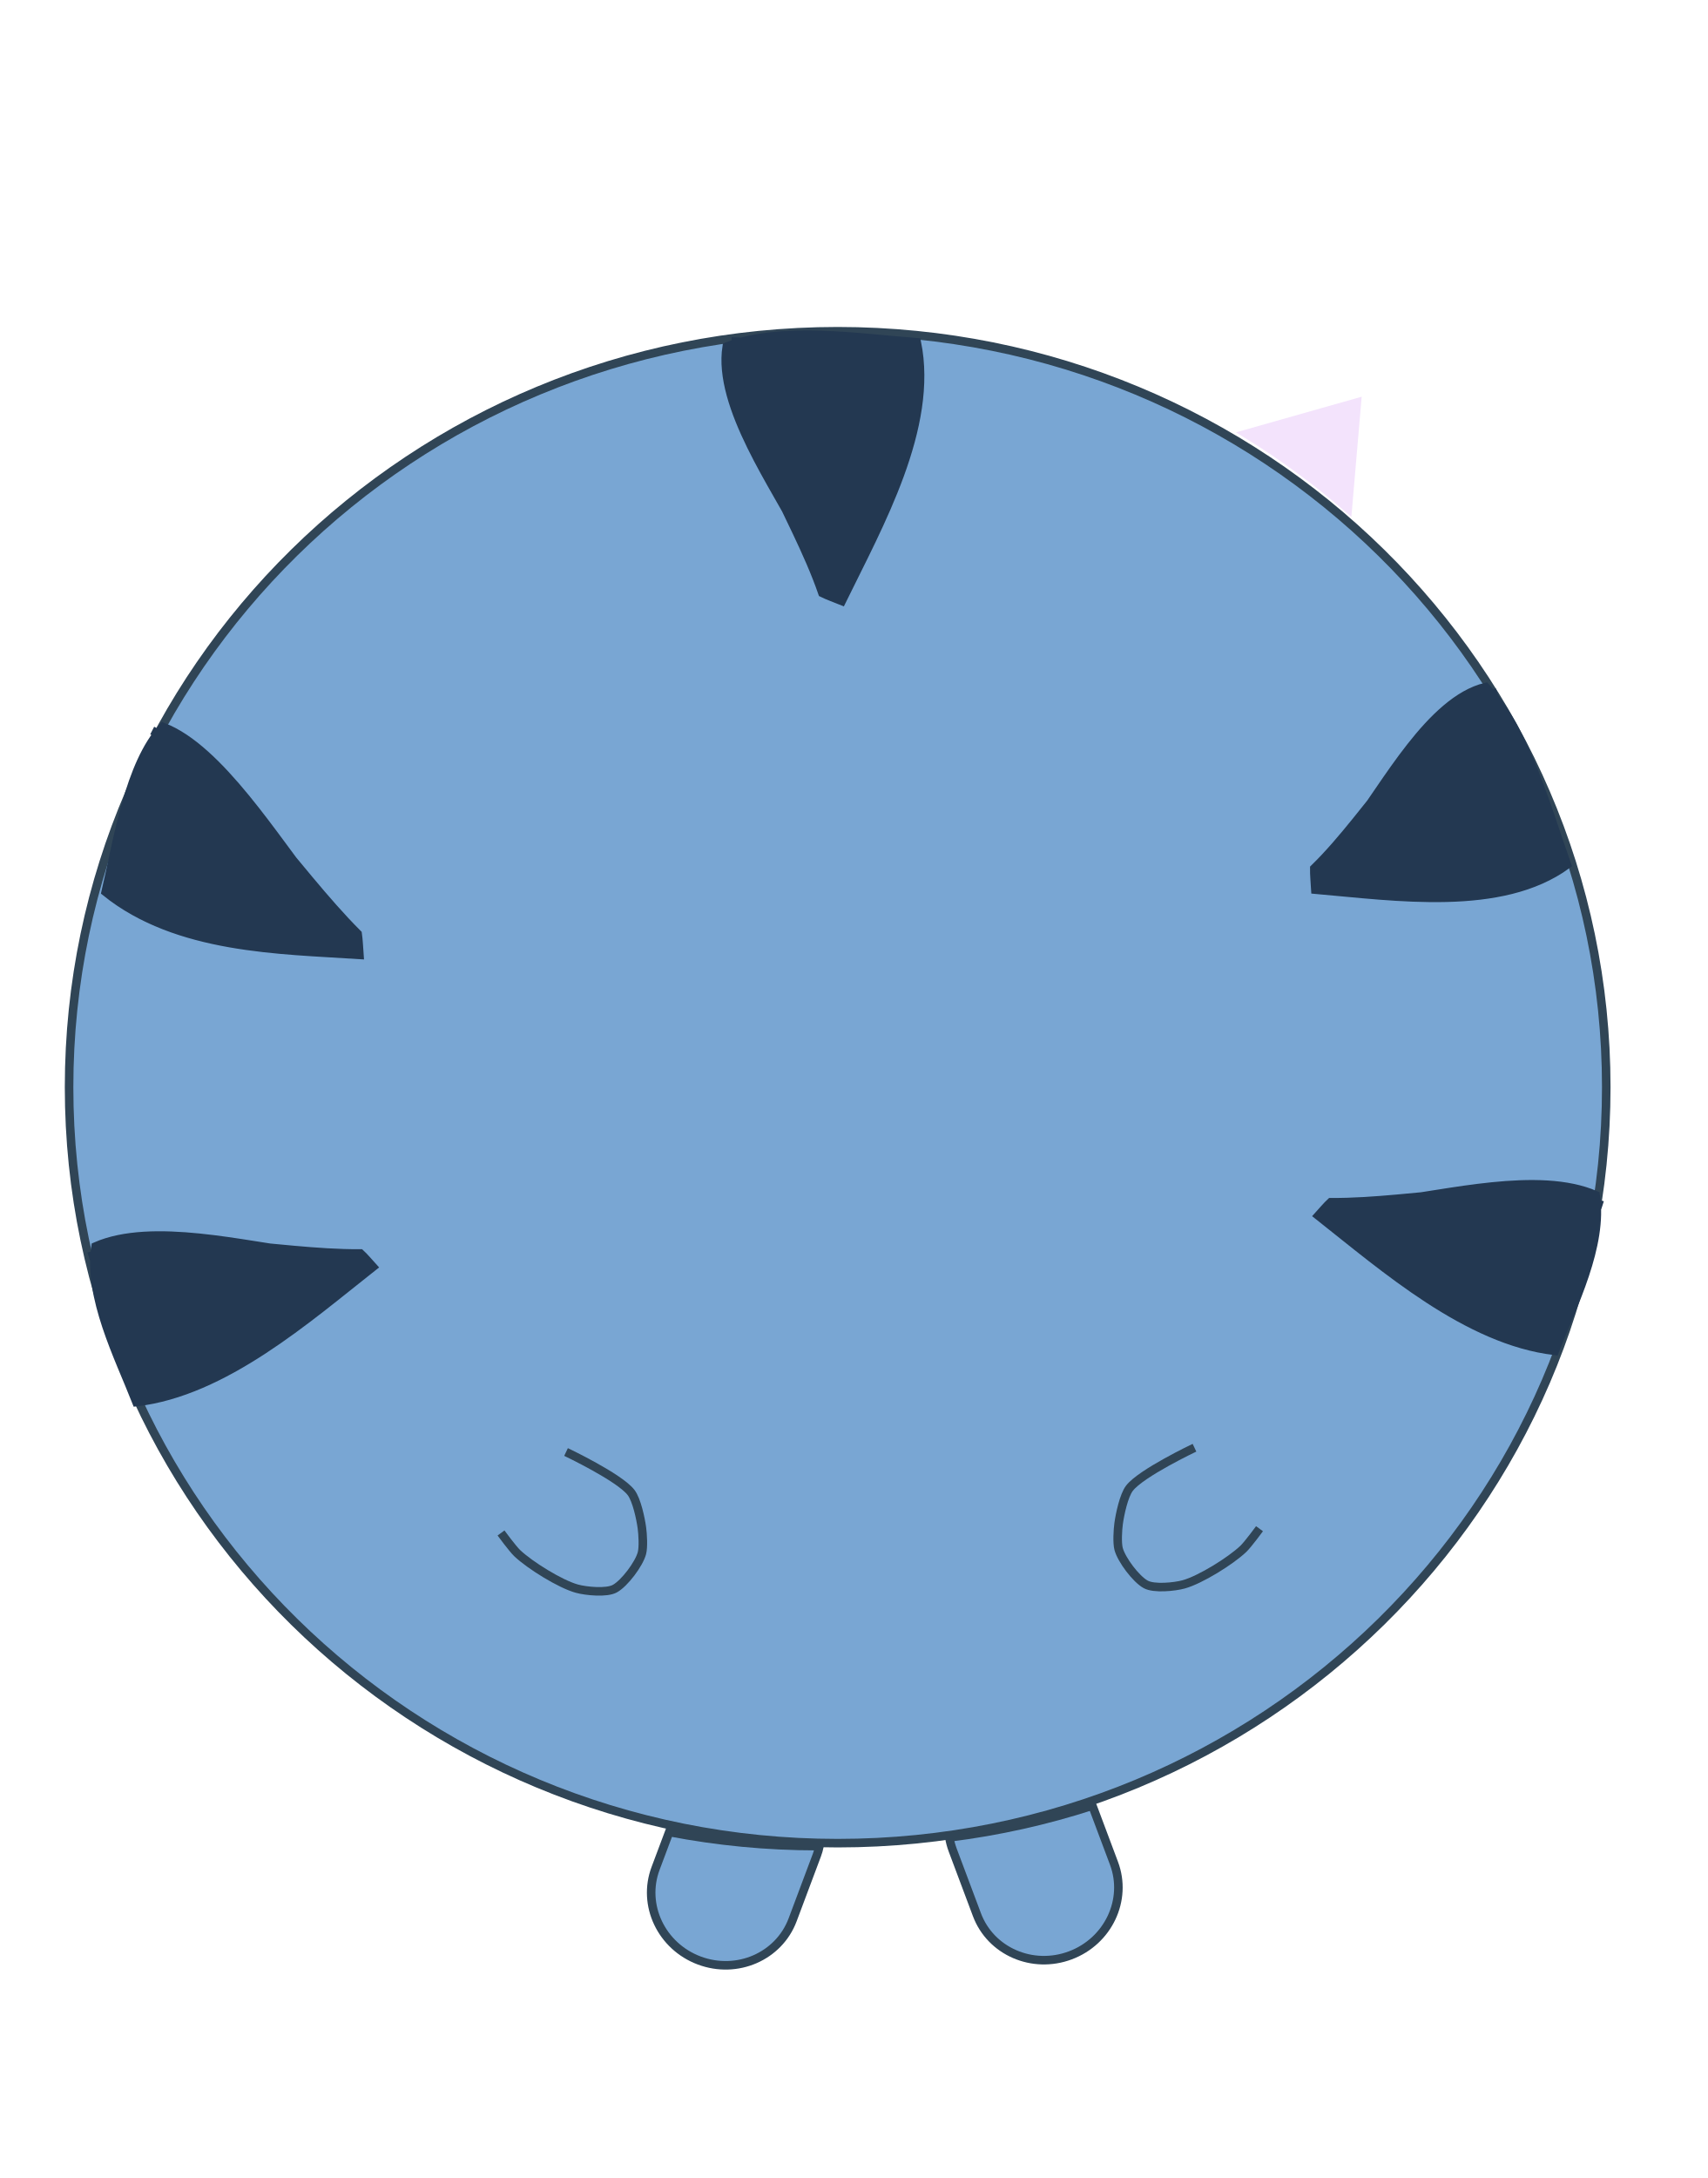
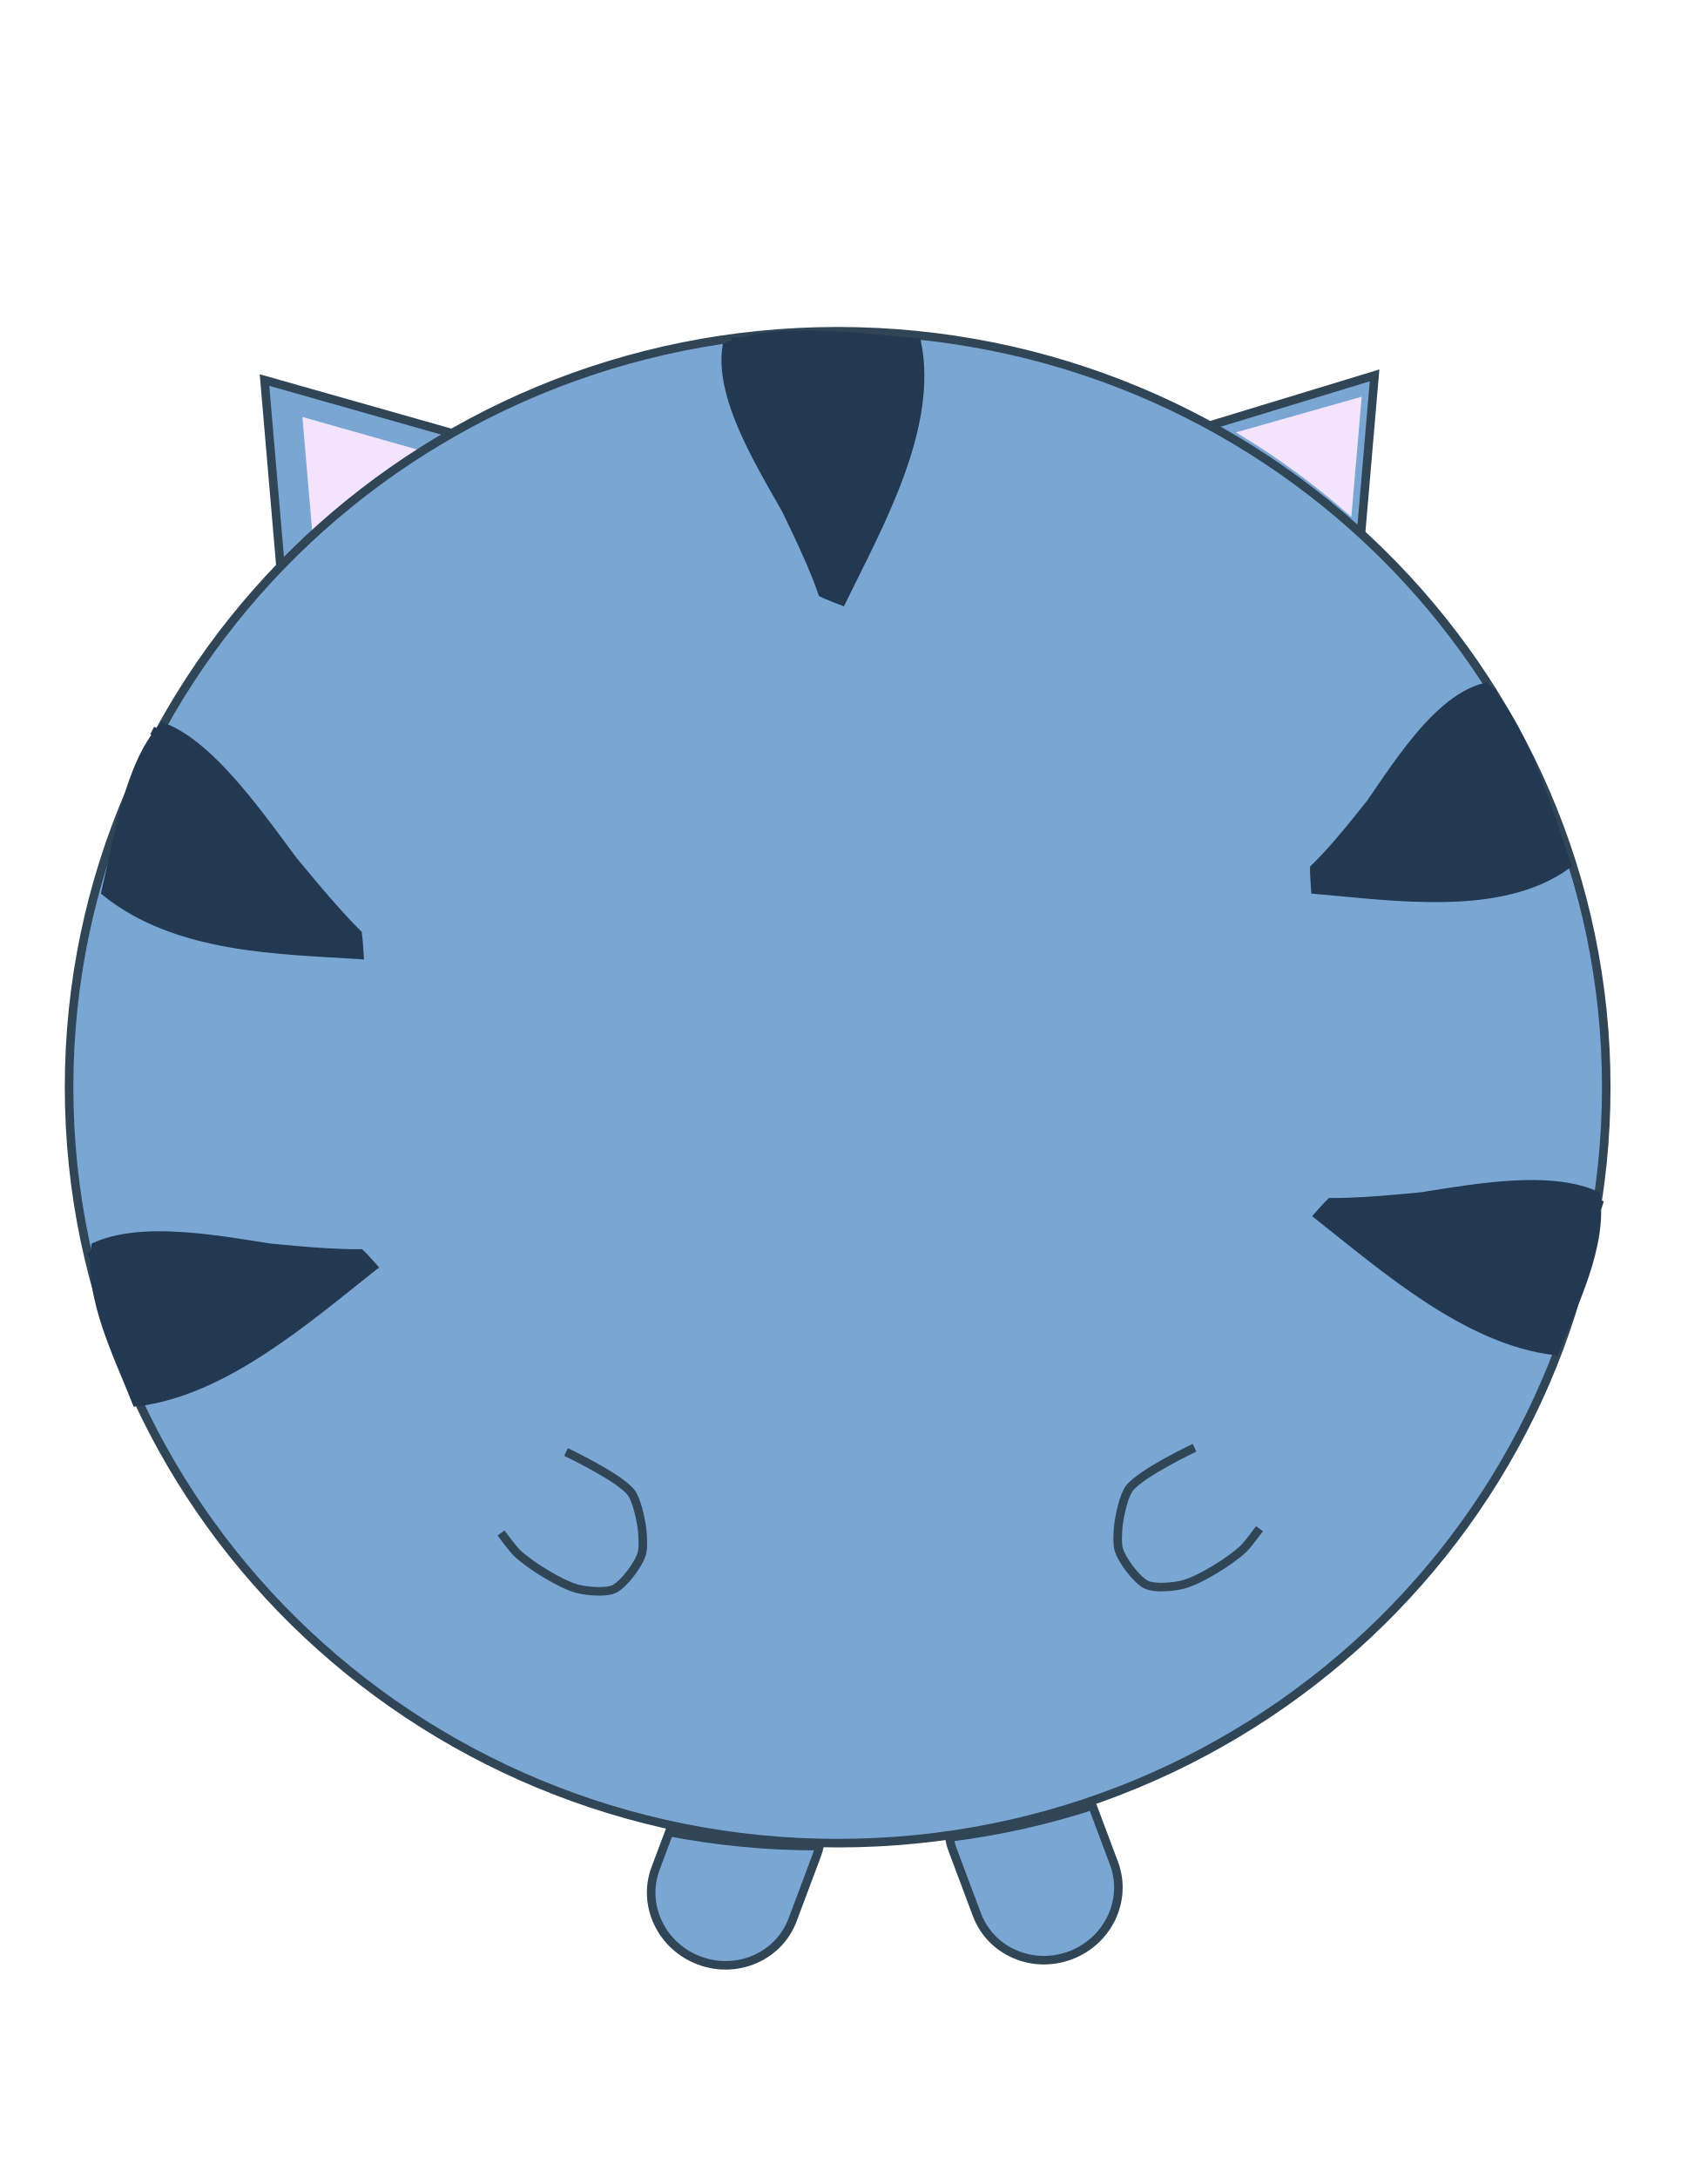
<svg xmlns="http://www.w3.org/2000/svg" version="1.1" x="0px" y="0px" width="200px" height="255px" viewBox="0 0 200 255" enable-background="new 0 0 200 255" xml:space="preserve">
  <g id="Ext">
</g>
  <g id="Guides">
</g>
  <g id="_x31_2_Col_Grid_1_" display="none" enable-background="new    ">
    <g id="Rectangle_xA0_Image_23_" display="inline" opacity="0.102">
	</g>
    <g id="Rectangle_xA0_Image_21_" display="inline" opacity="0.102">
	</g>
    <g id="Rectangle_xA0_Image_19_" display="inline" opacity="0.102">
	</g>
    <g id="Rectangle_xA0_Image_17_" display="inline" opacity="0.102">
	</g>
    <g id="Rectangle_xA0_Image_15_" display="inline" opacity="0.102">
	</g>
    <g id="Rectangle_xA0_Image_13_" display="inline" opacity="0.102">
	</g>
    <g id="Rectangle_xA0_Image_11_" display="inline" opacity="0.102">
	</g>
    <g id="Rectangle_xA0_Image_9_" display="inline" opacity="0.102">
	</g>
    <g id="Rectangle_xA0_Image_7_" display="inline" opacity="0.102">
	</g>
    <g id="Rectangle_xA0_Image_5_" display="inline" opacity="0.102">
	</g>
    <g id="Rectangle_xA0_Image_3_" display="inline" opacity="0.102">
	</g>
    <g id="Rectangle_xA0_Image_1_" display="inline" opacity="0.102">
	</g>
  </g>
  <g id="Bg">
</g>
  <g id="main">
    <g id="Progress">
	</g>
    <g id="Text">
	</g>
  </g>
  <g id="pane">
-     <g>
-       <ellipse fill="#79A6D3" stroke="#304556" stroke-miterlimit="10" cx="98.098" cy="127.289" rx="90.009" ry="88.508" />
-       <path fill="#233851" stroke="#233851" stroke-miterlimit="10" d="M86.184,39.5c-0.361,11.083,6.772,20.223,10.131,29.928    c0.521,0.264,1.721,0.715,2.264,0.933c4.356-8.907,10.82-20.335,8.786-30.284c-6.71-0.498-15.855-1.967-22.259,0.503    c-1.108,7.008,5.827,16.577,8.76,22.421" />
-       <path fill="#233851" stroke="#233851" stroke-miterlimit="10" d="M175.343,81.056c-9.615,3.759-14.509,13.867-21.43,20.623    c-0.014,0.59,0.092,1.889,0.127,2.48c9.39,0.813,21.792,2.682,29.46-2.917c-2.314-6.513-4.793-15.68-9.519-20.805    c-6.441,1.547-11.782,11.627-15.577,16.555" />
-       <path fill="#233851" stroke="#233851" stroke-miterlimit="10" d="M187.67,141.119c-10.812-3.476-21.489-0.303-31.827-0.361    c-0.384,0.346-1.111,1.193-1.454,1.571c7.726,6.096,17.428,14.627,27.69,15.829c2.082-5.309,5.695-12.314,4.785-18.226    c-6.628-2.912-17.679-0.024-24.121,0.681" />
-       <path fill="#233851" stroke="#233851" stroke-miterlimit="10" d="M17.825,85.529c10.069,5.203,16.278,16.025,24.062,23.811    c0.092,0.59,0.158,1.869,0.201,2.455c-9.239-0.607-21.34-0.619-29.713-7.361c1.443-6.146,2.699-14.916,6.726-19.314    c6.614,2.517,13.266,13.378,17.695,18.867" />
-       <path fill="#233851" stroke="#233851" stroke-miterlimit="10" d="M10.389,147.119c10.812-3.476,21.489-0.303,31.826-0.361    c0.386,0.346,1.112,1.193,1.455,1.571c-7.726,6.096-17.428,14.627-27.69,15.829c-2.082-5.309-5.695-12.314-4.785-18.226    c6.628-2.912,17.678-0.024,24.121,0.681" />
-       <path fill="none" stroke="#020200" stroke-miterlimit="10" d="M84.332,133" />
-       <path fill="none" stroke="#304556" stroke-miterlimit="10" d="M139.885,169.5c0,0-6.248,2.962-7.615,4.74    c-0.661,0.86-1.125,3.074-1.27,4.148c-0.099,0.734-0.19,2.248,0,2.963c0.338,1.262,2.028,3.52,3.173,4.148    c0.974,0.535,3.372,0.294,4.442,0c1.956-0.538,5.507-2.751,6.98-4.148c0.551-0.522,1.904-2.37,1.904-2.37" />
-       <path fill="none" stroke="#304556" stroke-miterlimit="10" d="M66.288,170c0,0,6.248,2.962,7.615,4.74    c0.661,0.86,1.125,3.074,1.27,4.148c0.099,0.734,0.191,2.248,0,2.963c-0.338,1.262-2.028,3.52-3.173,4.148    c-0.974,0.535-3.372,0.294-4.442,0c-1.957-0.538-5.507-2.752-6.98-4.148c-0.552-0.523-1.904-2.37-1.904-2.37" />
-       <path fill="none" stroke="#020200" stroke-miterlimit="10" d="M37.331,188.33" />
-       <path fill="#F3E3FC" stroke="#F3E3FC" stroke-miterlimit="10" d="M157.843,59.497l1.062-12.372l-12.931,3.666    C150.175,53.374,154.145,56.288,157.843,59.497z" />
-       <path fill="#79A6D3" stroke="#304556" stroke-miterlimit="10" d="M127.929,211.408c-5.381,1.741-10.982,3.001-16.756,3.719    c0.084,0.488,0.209,0.976,0.389,1.456l2.846,7.59c1.609,4.291,6.508,6.422,10.938,4.76c4.434-1.664,6.722-6.489,5.112-10.78    L127.929,211.408z" />
-       <path fill="#79A6D3" stroke="#304556" stroke-miterlimit="10" d="M95.708,216.144c-5.932,0-11.727-0.57-17.337-1.647l-1.598,4.257    c-1.609,4.291,0.679,9.116,5.112,10.78c4.431,1.662,9.328-0.469,10.938-4.76l2.846-7.59c0.13-0.345,0.225-0.694,0.305-1.044    C95.885,216.141,95.797,216.144,95.708,216.144z" />
-     </g>
+     <path fill="#79A6D3" stroke="#304556" stroke-miterlimit="10" d="M32.883,66.754c1.203-1.228,2.44-2.42,3.713-3.579l0.878-1.22   l5.688-5.044l2.884-1.251c2.455-1.697,5.001-3.274,7.627-4.728l-22.698-6.436l1.867,21.769L32.883,66.754z" />
+     <path fill="#F3E3FC" stroke="#F3E3FC" stroke-miterlimit="10" d="M50.028,53.481l-14.055-3.985l1.189,13.87   C41.132,59.706,45.434,56.393,50.028,53.481z" />
+     <path fill="#79A6D3" stroke="#304556" stroke-miterlimit="10" d="M159.212,64.497l1.762-20.547l-20,6.086   C148.209,53.963,154.834,58.84,159.212,64.497z" />
+     <ellipse fill="#79A6D3" stroke="#304556" stroke-miterlimit="10" cx="98.098" cy="127.289" rx="90.009" ry="88.508" />
+     <path fill="#233851" stroke="#233851" stroke-miterlimit="10" d="M86.184,39.5c-0.361,11.083,6.772,20.223,10.131,29.928   c0.521,0.264,1.721,0.715,2.264,0.933c4.355-8.907,10.82-20.335,8.786-30.284c-6.71-0.498-15.855-1.967-22.259,0.503   c-1.108,7.008,5.827,16.577,8.76,22.421" />
+     <path fill="#233851" stroke="#233851" stroke-miterlimit="10" d="M175.343,81.056c-9.615,3.759-14.509,13.867-21.43,20.623   c-0.015,0.59,0.092,1.889,0.127,2.48c9.39,0.813,21.792,2.682,29.46-2.917c-2.314-6.513-4.793-15.68-9.519-20.805   c-6.441,1.547-11.782,11.627-15.577,16.555" />
+     <path fill="#233851" stroke="#233851" stroke-miterlimit="10" d="M187.67,141.119c-10.812-3.476-21.489-0.303-31.827-0.361   c-0.384,0.346-1.112,1.193-1.454,1.571c7.726,6.096,17.428,14.627,27.69,15.829c2.082-5.309,5.695-12.314,4.785-18.226   c-6.628-2.912-17.679-0.024-24.121,0.681" />
+     <path fill="#233851" stroke="#233851" stroke-miterlimit="10" d="M17.825,85.529c10.069,5.203,16.278,16.025,24.062,23.811   c0.092,0.59,0.158,1.869,0.201,2.455c-9.239-0.607-21.34-0.619-29.713-7.361c1.443-6.146,2.699-14.916,6.726-19.314   c6.614,2.517,13.266,13.378,17.695,18.867" />
+     <path fill="#233851" stroke="#233851" stroke-miterlimit="10" d="M10.389,147.119c10.811-3.476,21.489-0.303,31.826-0.361   c0.386,0.346,1.112,1.193,1.455,1.571c-7.726,6.096-17.428,14.627-27.69,15.829c-2.082-5.309-5.696-12.314-4.785-18.226   c6.628-2.912,17.678-0.024,24.12,0.681" />
+     <path fill="none" stroke="#020200" stroke-miterlimit="10" d="M84.332,133" />
+     <path fill="none" stroke="#304556" stroke-miterlimit="10" d="M139.885,169.5c0,0-6.248,2.962-7.615,4.74   c-0.661,0.86-1.125,3.074-1.27,4.148c-0.099,0.734-0.19,2.248,0,2.963c0.338,1.262,2.028,3.52,3.173,4.148   c0.974,0.535,3.372,0.294,4.442,0c1.956-0.538,5.507-2.751,6.98-4.148c0.551-0.522,1.904-2.37,1.904-2.37" />
+     <path fill="none" stroke="#304556" stroke-miterlimit="10" d="M66.288,170c0,0,6.247,2.962,7.614,4.74   c0.662,0.86,1.126,3.074,1.271,4.148c0.099,0.734,0.191,2.248,0,2.963c-0.337,1.262-2.028,3.52-3.173,4.148   c-0.974,0.535-3.372,0.294-4.442,0c-1.957-0.538-5.507-2.752-6.98-4.148c-0.552-0.523-1.904-2.37-1.904-2.37" />
+     <path fill="none" stroke="#020200" stroke-miterlimit="10" d="M37.331,188.33" />
+     <path fill="#F3E3FC" stroke="#F3E3FC" stroke-miterlimit="10" d="M157.843,59.497l1.062-12.372l-12.931,3.666   C150.175,53.374,154.145,56.288,157.843,59.497z" />
+     <path fill="#79A6D3" stroke="#304556" stroke-miterlimit="10" d="M127.929,211.408c-5.381,1.741-10.982,3.001-16.756,3.719   c0.084,0.488,0.208,0.976,0.389,1.456l2.846,7.59c1.609,4.291,6.508,6.422,10.938,4.76c4.434-1.664,6.721-6.489,5.113-10.78   L127.929,211.408z" />
+     <path fill="#79A6D3" stroke="#304556" stroke-miterlimit="10" d="M95.709,216.144c-5.933,0-11.728-0.57-17.338-1.647l-1.598,4.257   c-1.609,4.291,0.678,9.116,5.111,10.78c4.432,1.662,9.329-0.469,10.938-4.76l2.845-7.59c0.131-0.345,0.226-0.694,0.306-1.044   C95.885,216.141,95.797,216.144,95.709,216.144z" />
  </g>
  <g id="browserhead">
</g>
</svg>
